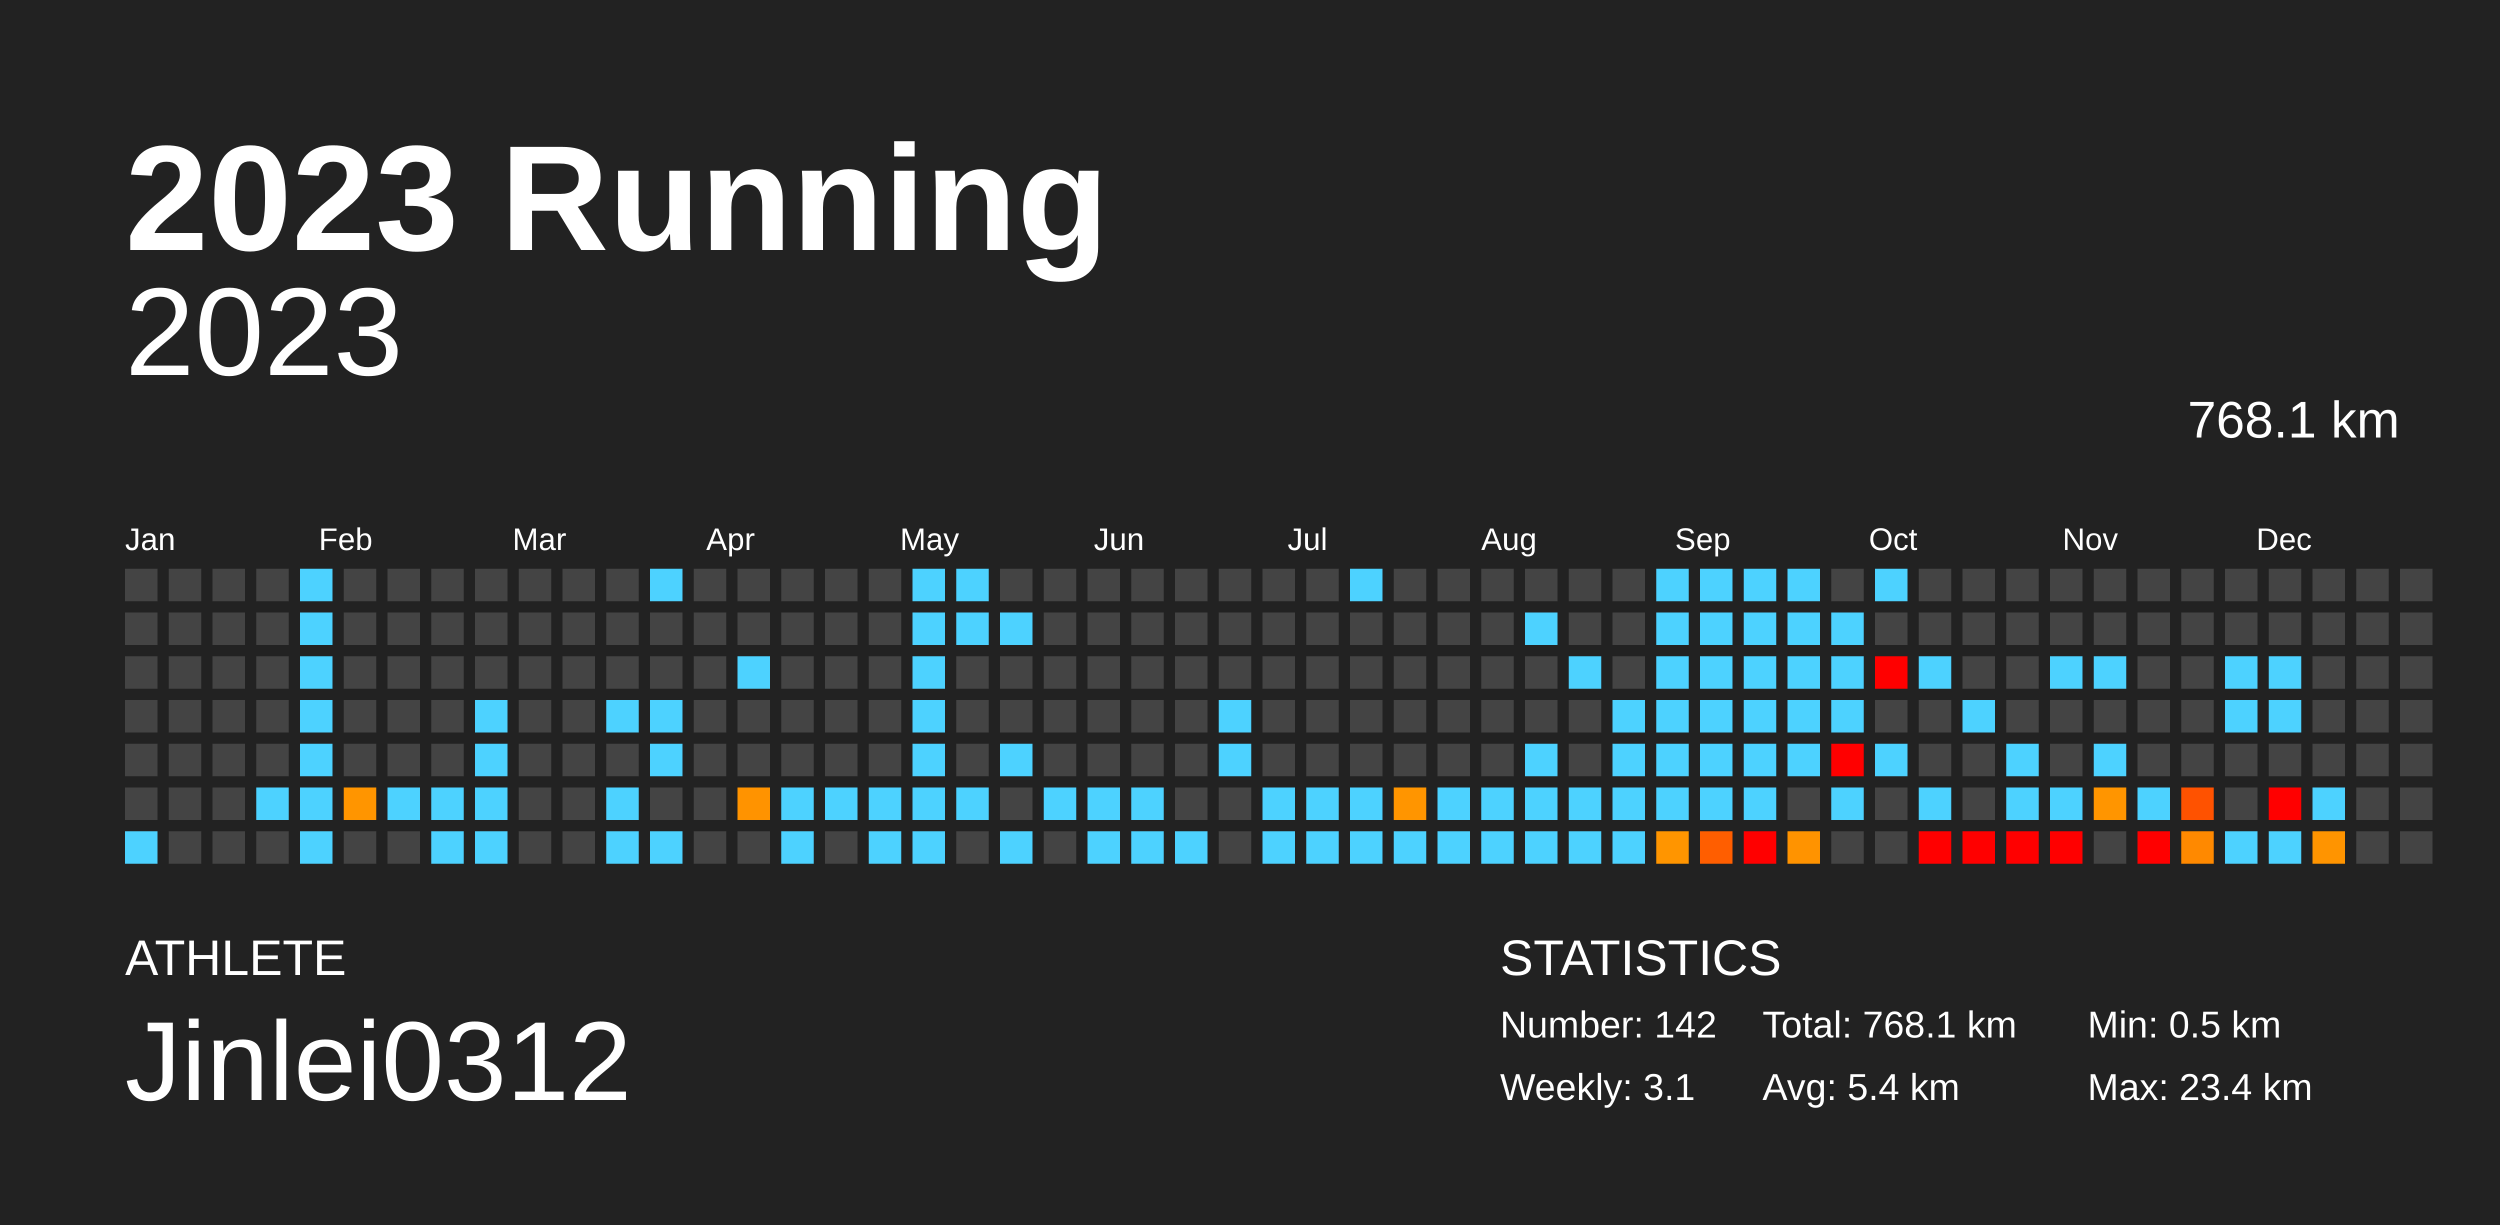
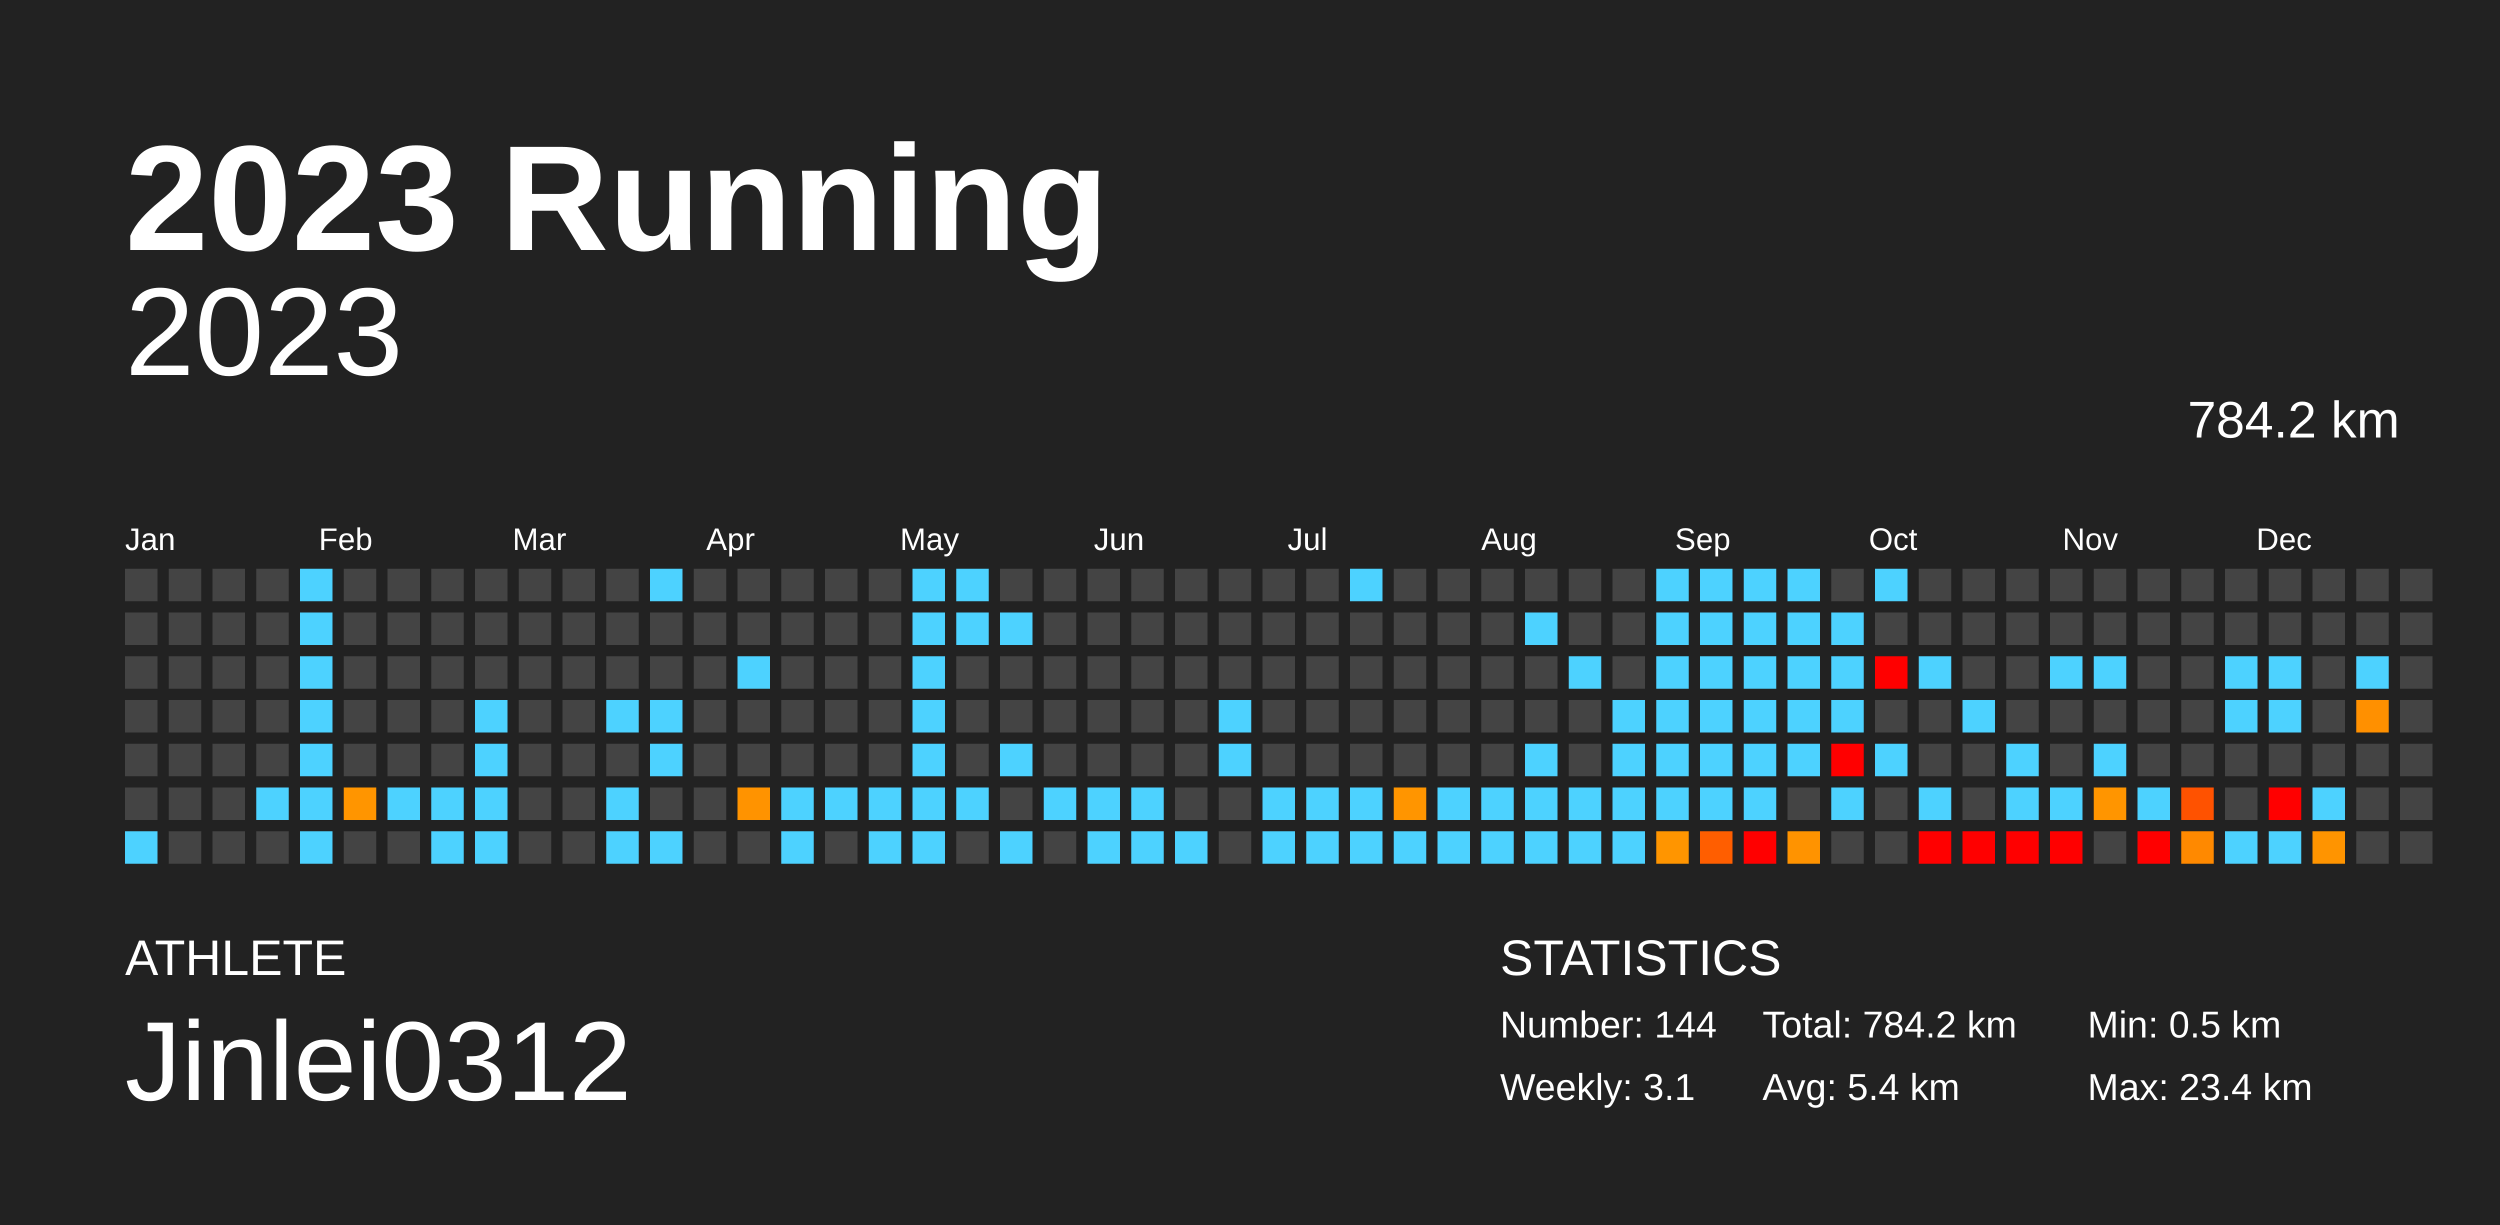
<svg xmlns="http://www.w3.org/2000/svg" baseProfile="full" height="98mm" version="1.1" viewBox="0,0,200,98" width="200mm">
  <defs />
  <rect fill="#222222" height="98" width="200" x="0" y="0" />
  <text fill="#FFFFFF" style="font-size:12px; font-family:Arial; font-weight:bold;" x="10" y="20">2023 Running</text>
  <text fill="#FFFFFF" style="font-size:4px; font-family:Arial" x="10" y="78">ATHLETE</text>
  <text fill="#FFFFFF" style="font-size:9px; font-family:Arial" x="10" y="88">Jinlei0312</text>
  <text fill="#FFFFFF" style="font-size:4px; font-family:Arial" x="120" y="78">STATISTICS</text>
-   <text fill="#FFFFFF" style="font-size:3px; font-family:Arial" x="120" y="83">Number: 142</text>
+   <text fill="#FFFFFF" style="font-size:3px; font-family:Arial" x="120" y="83">Number: 144</text>
  <text fill="#FFFFFF" style="font-size:3px; font-family:Arial" x="120" y="88">Weekly: 3.1</text>
-   <text fill="#FFFFFF" style="font-size:3px; font-family:Arial" x="141" y="83">Total: 768.1 km</text>
+   <text fill="#FFFFFF" style="font-size:3px; font-family:Arial" x="141" y="83">Total: 784.2 km</text>
  <text fill="#FFFFFF" style="font-size:3px; font-family:Arial" x="141" y="88">Avg: 5.4 km</text>
  <text fill="#FFFFFF" style="font-size:3px; font-family:Arial" x="167" y="83">Min: 0.5 km</text>
  <text fill="#FFFFFF" style="font-size:3px; font-family:Arial" x="167" y="88">Max: 23.4 km</text>
  <text alignment-baseline="hanging" fill="#FFFFFF" style="font-size:10.0px; font-family:Arial;" x="10" y="30">2023</text>
-   <text alignment-baseline="hanging" fill="#FFFFFF" style="font-size:4.125px; font-family:Arial;" x="175" y="35">768.1 km</text>
+   <text alignment-baseline="hanging" fill="#FFFFFF" style="font-size:4.125px; font-family:Arial;" x="175" y="35">784.2 km</text>
  <text fill="#FFFFFF" style="font-size:2.5px; font-family:Arial" x="10.0" y="44">Jan</text>
  <text fill="#FFFFFF" style="font-size:2.5px; font-family:Arial" x="25.5" y="44">Feb</text>
  <text fill="#FFFFFF" style="font-size:2.5px; font-family:Arial" x="41.0" y="44">Mar</text>
  <text fill="#FFFFFF" style="font-size:2.5px; font-family:Arial" x="56.5" y="44">Apr</text>
  <text fill="#FFFFFF" style="font-size:2.5px; font-family:Arial" x="72.0" y="44">May</text>
  <text fill="#FFFFFF" style="font-size:2.5px; font-family:Arial" x="87.5" y="44">Jun</text>
  <text fill="#FFFFFF" style="font-size:2.5px; font-family:Arial" x="103.0" y="44">Jul</text>
  <text fill="#FFFFFF" style="font-size:2.5px; font-family:Arial" x="118.5" y="44">Aug</text>
  <text fill="#FFFFFF" style="font-size:2.5px; font-family:Arial" x="134.0" y="44">Sep</text>
  <text fill="#FFFFFF" style="font-size:2.5px; font-family:Arial" x="149.5" y="44">Oct</text>
  <text fill="#FFFFFF" style="font-size:2.5px; font-family:Arial" x="165.0" y="44">Nov</text>
  <text fill="#FFFFFF" style="font-size:2.5px; font-family:Arial" x="180.5" y="44">Dec</text>
  <rect fill="#444444" height="2.6" width="2.6" x="10.0" y="45.5" />
  <rect fill="#444444" height="2.6" width="2.6" x="10.0" y="49.0" />
  <rect fill="#444444" height="2.6" width="2.6" x="10.0" y="52.5" />
  <rect fill="#444444" height="2.6" width="2.6" x="10.0" y="56.0" />
  <rect fill="#444444" height="2.6" width="2.6" x="10.0" y="59.5" />
  <rect fill="#444444" height="2.6" width="2.6" x="10.0" y="63.0" />
  <rect fill="#4dd2ff" height="2.6" width="2.6" x="10.0" y="66.5" />
  <rect fill="#444444" height="2.6" width="2.6" x="13.5" y="45.5" />
  <rect fill="#444444" height="2.6" width="2.6" x="13.5" y="49.0" />
  <rect fill="#444444" height="2.6" width="2.6" x="13.5" y="52.5" />
  <rect fill="#444444" height="2.6" width="2.6" x="13.5" y="56.0" />
  <rect fill="#444444" height="2.6" width="2.6" x="13.5" y="59.5" />
  <rect fill="#444444" height="2.6" width="2.6" x="13.5" y="63.0" />
  <rect fill="#444444" height="2.6" width="2.6" x="13.5" y="66.5" />
  <rect fill="#444444" height="2.6" width="2.6" x="17.0" y="45.5" />
  <rect fill="#444444" height="2.6" width="2.6" x="17.0" y="49.0" />
  <rect fill="#444444" height="2.6" width="2.6" x="17.0" y="52.5" />
  <rect fill="#444444" height="2.6" width="2.6" x="17.0" y="56.0" />
  <rect fill="#444444" height="2.6" width="2.6" x="17.0" y="59.5" />
  <rect fill="#444444" height="2.6" width="2.6" x="17.0" y="63.0" />
  <rect fill="#444444" height="2.6" width="2.6" x="17.0" y="66.5" />
  <rect fill="#444444" height="2.6" width="2.6" x="20.5" y="45.5" />
  <rect fill="#444444" height="2.6" width="2.6" x="20.5" y="49.0" />
  <rect fill="#444444" height="2.6" width="2.6" x="20.5" y="52.5" />
  <rect fill="#444444" height="2.6" width="2.6" x="20.5" y="56.0" />
  <rect fill="#444444" height="2.6" width="2.6" x="20.5" y="59.5" />
  <rect fill="#4dd2ff" height="2.6" width="2.6" x="20.5" y="63.0" />
  <rect fill="#444444" height="2.6" width="2.6" x="20.5" y="66.5" />
  <rect fill="#4dd2ff" height="2.6" width="2.6" x="24.0" y="45.5" />
  <rect fill="#4dd2ff" height="2.6" width="2.6" x="24.0" y="49.0" />
  <rect fill="#4dd2ff" height="2.6" width="2.6" x="24.0" y="52.5" />
  <rect fill="#4dd2ff" height="2.6" width="2.6" x="24.0" y="56.0" />
  <rect fill="#4dd2ff" height="2.6" width="2.6" x="24.0" y="59.5" />
  <rect fill="#4dd2ff" height="2.6" width="2.6" x="24.0" y="63.0" />
  <rect fill="#4dd2ff" height="2.6" width="2.6" x="24.0" y="66.5" />
  <rect fill="#444444" height="2.6" width="2.6" x="27.5" y="45.5" />
  <rect fill="#444444" height="2.6" width="2.6" x="27.5" y="49.0" />
  <rect fill="#444444" height="2.6" width="2.6" x="27.5" y="52.5" />
  <rect fill="#444444" height="2.6" width="2.6" x="27.5" y="56.0" />
  <rect fill="#444444" height="2.6" width="2.6" x="27.5" y="59.5" />
  <rect fill="#ff9500" height="2.6" width="2.6" x="27.5" y="63.0" />
  <rect fill="#444444" height="2.6" width="2.6" x="27.5" y="66.5" />
  <rect fill="#444444" height="2.6" width="2.6" x="31.0" y="45.5" />
  <rect fill="#444444" height="2.6" width="2.6" x="31.0" y="49.0" />
  <rect fill="#444444" height="2.6" width="2.6" x="31.0" y="52.5" />
  <rect fill="#444444" height="2.6" width="2.6" x="31.0" y="56.0" />
  <rect fill="#444444" height="2.6" width="2.6" x="31.0" y="59.5" />
  <rect fill="#4dd2ff" height="2.6" width="2.6" x="31.0" y="63.0" />
  <rect fill="#444444" height="2.6" width="2.6" x="31.0" y="66.5" />
  <rect fill="#444444" height="2.6" width="2.6" x="34.5" y="45.5" />
  <rect fill="#444444" height="2.6" width="2.6" x="34.5" y="49.0" />
  <rect fill="#444444" height="2.6" width="2.6" x="34.5" y="52.5" />
  <rect fill="#444444" height="2.6" width="2.6" x="34.5" y="56.0" />
  <rect fill="#444444" height="2.6" width="2.6" x="34.5" y="59.5" />
  <rect fill="#4dd2ff" height="2.6" width="2.6" x="34.5" y="63.0" />
  <rect fill="#4dd2ff" height="2.6" width="2.6" x="34.5" y="66.5" />
  <rect fill="#444444" height="2.6" width="2.6" x="38.0" y="45.5" />
  <rect fill="#444444" height="2.6" width="2.6" x="38.0" y="49.0" />
  <rect fill="#444444" height="2.6" width="2.6" x="38.0" y="52.5" />
  <rect fill="#4dd2ff" height="2.6" width="2.6" x="38.0" y="56.0" />
  <rect fill="#4dd2ff" height="2.6" width="2.6" x="38.0" y="59.5" />
  <rect fill="#4dd2ff" height="2.6" width="2.6" x="38.0" y="63.0" />
  <rect fill="#4dd2ff" height="2.6" width="2.6" x="38.0" y="66.5" />
  <rect fill="#444444" height="2.6" width="2.6" x="41.5" y="45.5" />
  <rect fill="#444444" height="2.6" width="2.6" x="41.5" y="49.0" />
  <rect fill="#444444" height="2.6" width="2.6" x="41.5" y="52.5" />
  <rect fill="#444444" height="2.6" width="2.6" x="41.5" y="56.0" />
  <rect fill="#444444" height="2.6" width="2.6" x="41.5" y="59.5" />
  <rect fill="#444444" height="2.6" width="2.6" x="41.5" y="63.0" />
  <rect fill="#444444" height="2.6" width="2.6" x="41.5" y="66.5" />
  <rect fill="#444444" height="2.6" width="2.6" x="45.0" y="45.5" />
  <rect fill="#444444" height="2.6" width="2.6" x="45.0" y="49.0" />
  <rect fill="#444444" height="2.6" width="2.6" x="45.0" y="52.5" />
  <rect fill="#444444" height="2.6" width="2.6" x="45.0" y="56.0" />
  <rect fill="#444444" height="2.6" width="2.6" x="45.0" y="59.5" />
  <rect fill="#444444" height="2.6" width="2.6" x="45.0" y="63.0" />
  <rect fill="#444444" height="2.6" width="2.6" x="45.0" y="66.5" />
  <rect fill="#444444" height="2.6" width="2.6" x="48.5" y="45.5" />
  <rect fill="#444444" height="2.6" width="2.6" x="48.5" y="49.0" />
  <rect fill="#444444" height="2.6" width="2.6" x="48.5" y="52.5" />
  <rect fill="#4dd2ff" height="2.6" width="2.6" x="48.5" y="56.0" />
  <rect fill="#444444" height="2.6" width="2.6" x="48.5" y="59.5" />
  <rect fill="#4dd2ff" height="2.6" width="2.6" x="48.5" y="63.0" />
  <rect fill="#4dd2ff" height="2.6" width="2.6" x="48.5" y="66.5" />
  <rect fill="#4dd2ff" height="2.6" width="2.6" x="52.0" y="45.5" />
  <rect fill="#444444" height="2.6" width="2.6" x="52.0" y="49.0" />
  <rect fill="#444444" height="2.6" width="2.6" x="52.0" y="52.5" />
  <rect fill="#4dd2ff" height="2.6" width="2.6" x="52.0" y="56.0" />
  <rect fill="#4dd2ff" height="2.6" width="2.6" x="52.0" y="59.5" />
  <rect fill="#444444" height="2.6" width="2.6" x="52.0" y="63.0" />
  <rect fill="#4dd2ff" height="2.6" width="2.6" x="52.0" y="66.5" />
  <rect fill="#444444" height="2.6" width="2.6" x="55.5" y="45.5" />
  <rect fill="#444444" height="2.6" width="2.6" x="55.5" y="49.0" />
  <rect fill="#444444" height="2.6" width="2.6" x="55.5" y="52.5" />
  <rect fill="#444444" height="2.6" width="2.6" x="55.5" y="56.0" />
  <rect fill="#444444" height="2.6" width="2.6" x="55.5" y="59.5" />
  <rect fill="#444444" height="2.6" width="2.6" x="55.5" y="63.0" />
  <rect fill="#444444" height="2.6" width="2.6" x="55.5" y="66.5" />
  <rect fill="#444444" height="2.6" width="2.6" x="59.0" y="45.5" />
  <rect fill="#444444" height="2.6" width="2.6" x="59.0" y="49.0" />
  <rect fill="#4dd2ff" height="2.6" width="2.6" x="59.0" y="52.5" />
  <rect fill="#444444" height="2.6" width="2.6" x="59.0" y="56.0" />
  <rect fill="#444444" height="2.6" width="2.6" x="59.0" y="59.5" />
  <rect fill="#ff9300" height="2.6" width="2.6" x="59.0" y="63.0" />
  <rect fill="#444444" height="2.6" width="2.6" x="59.0" y="66.5" />
  <rect fill="#444444" height="2.6" width="2.6" x="62.5" y="45.5" />
  <rect fill="#444444" height="2.6" width="2.6" x="62.5" y="49.0" />
  <rect fill="#444444" height="2.6" width="2.6" x="62.5" y="52.5" />
  <rect fill="#444444" height="2.6" width="2.6" x="62.5" y="56.0" />
  <rect fill="#444444" height="2.6" width="2.6" x="62.5" y="59.5" />
  <rect fill="#4dd2ff" height="2.6" width="2.6" x="62.5" y="63.0" />
  <rect fill="#4dd2ff" height="2.6" width="2.6" x="62.5" y="66.5" />
  <rect fill="#444444" height="2.6" width="2.6" x="66.0" y="45.5" />
  <rect fill="#444444" height="2.6" width="2.6" x="66.0" y="49.0" />
  <rect fill="#444444" height="2.6" width="2.6" x="66.0" y="52.5" />
  <rect fill="#444444" height="2.6" width="2.6" x="66.0" y="56.0" />
  <rect fill="#444444" height="2.6" width="2.6" x="66.0" y="59.5" />
  <rect fill="#4dd2ff" height="2.6" width="2.6" x="66.0" y="63.0" />
  <rect fill="#444444" height="2.6" width="2.6" x="66.0" y="66.5" />
  <rect fill="#444444" height="2.6" width="2.6" x="69.5" y="45.5" />
  <rect fill="#444444" height="2.6" width="2.6" x="69.5" y="49.0" />
  <rect fill="#444444" height="2.6" width="2.6" x="69.5" y="52.5" />
  <rect fill="#444444" height="2.6" width="2.6" x="69.5" y="56.0" />
  <rect fill="#444444" height="2.6" width="2.6" x="69.5" y="59.5" />
  <rect fill="#4dd2ff" height="2.6" width="2.6" x="69.5" y="63.0" />
  <rect fill="#4dd2ff" height="2.6" width="2.6" x="69.5" y="66.5" />
  <rect fill="#4dd2ff" height="2.6" width="2.6" x="73.0" y="45.5" />
  <rect fill="#4dd2ff" height="2.6" width="2.6" x="73.0" y="49.0" />
  <rect fill="#4dd2ff" height="2.6" width="2.6" x="73.0" y="52.5" />
  <rect fill="#4dd2ff" height="2.6" width="2.6" x="73.0" y="56.0" />
  <rect fill="#4dd2ff" height="2.6" width="2.6" x="73.0" y="59.5" />
  <rect fill="#4dd2ff" height="2.6" width="2.6" x="73.0" y="63.0" />
  <rect fill="#4dd2ff" height="2.6" width="2.6" x="73.0" y="66.5" />
  <rect fill="#4dd2ff" height="2.6" width="2.6" x="76.5" y="45.5" />
  <rect fill="#4dd2ff" height="2.6" width="2.6" x="76.5" y="49.0" />
  <rect fill="#444444" height="2.6" width="2.6" x="76.5" y="52.5" />
  <rect fill="#444444" height="2.6" width="2.6" x="76.5" y="56.0" />
  <rect fill="#444444" height="2.6" width="2.6" x="76.5" y="59.5" />
  <rect fill="#4dd2ff" height="2.6" width="2.6" x="76.5" y="63.0" />
  <rect fill="#444444" height="2.6" width="2.6" x="76.5" y="66.5" />
  <rect fill="#444444" height="2.6" width="2.6" x="80.0" y="45.5" />
  <rect fill="#4dd2ff" height="2.6" width="2.6" x="80.0" y="49.0" />
  <rect fill="#444444" height="2.6" width="2.6" x="80.0" y="52.5" />
  <rect fill="#444444" height="2.6" width="2.6" x="80.0" y="56.0" />
  <rect fill="#4dd2ff" height="2.6" width="2.6" x="80.0" y="59.5" />
  <rect fill="#444444" height="2.6" width="2.6" x="80.0" y="63.0" />
  <rect fill="#4dd2ff" height="2.6" width="2.6" x="80.0" y="66.5" />
  <rect fill="#444444" height="2.6" width="2.6" x="83.5" y="45.5" />
  <rect fill="#444444" height="2.6" width="2.6" x="83.5" y="49.0" />
  <rect fill="#444444" height="2.6" width="2.6" x="83.5" y="52.5" />
  <rect fill="#444444" height="2.6" width="2.6" x="83.5" y="56.0" />
  <rect fill="#444444" height="2.6" width="2.6" x="83.5" y="59.5" />
  <rect fill="#4dd2ff" height="2.6" width="2.6" x="83.5" y="63.0" />
  <rect fill="#444444" height="2.6" width="2.6" x="83.5" y="66.5" />
  <rect fill="#444444" height="2.6" width="2.6" x="87.0" y="45.5" />
  <rect fill="#444444" height="2.6" width="2.6" x="87.0" y="49.0" />
  <rect fill="#444444" height="2.6" width="2.6" x="87.0" y="52.5" />
  <rect fill="#444444" height="2.6" width="2.6" x="87.0" y="56.0" />
  <rect fill="#444444" height="2.6" width="2.6" x="87.0" y="59.5" />
  <rect fill="#4dd2ff" height="2.6" width="2.6" x="87.0" y="63.0" />
  <rect fill="#4dd2ff" height="2.6" width="2.6" x="87.0" y="66.5" />
  <rect fill="#444444" height="2.6" width="2.6" x="90.5" y="45.5" />
  <rect fill="#444444" height="2.6" width="2.6" x="90.5" y="49.0" />
  <rect fill="#444444" height="2.6" width="2.6" x="90.5" y="52.5" />
  <rect fill="#444444" height="2.6" width="2.6" x="90.5" y="56.0" />
  <rect fill="#444444" height="2.6" width="2.6" x="90.5" y="59.5" />
  <rect fill="#4dd2ff" height="2.6" width="2.6" x="90.5" y="63.0" />
  <rect fill="#4dd2ff" height="2.6" width="2.6" x="90.5" y="66.5" />
  <rect fill="#444444" height="2.6" width="2.6" x="94.0" y="45.5" />
  <rect fill="#444444" height="2.6" width="2.6" x="94.0" y="49.0" />
  <rect fill="#444444" height="2.6" width="2.6" x="94.0" y="52.5" />
  <rect fill="#444444" height="2.6" width="2.6" x="94.0" y="56.0" />
  <rect fill="#444444" height="2.6" width="2.6" x="94.0" y="59.5" />
  <rect fill="#444444" height="2.6" width="2.6" x="94.0" y="63.0" />
  <rect fill="#4dd2ff" height="2.6" width="2.6" x="94.0" y="66.5" />
  <rect fill="#444444" height="2.6" width="2.6" x="97.5" y="45.5" />
  <rect fill="#444444" height="2.6" width="2.6" x="97.5" y="49.0" />
  <rect fill="#444444" height="2.6" width="2.6" x="97.5" y="52.5" />
  <rect fill="#4dd2ff" height="2.6" width="2.6" x="97.5" y="56.0" />
  <rect fill="#4dd2ff" height="2.6" width="2.6" x="97.5" y="59.5" />
  <rect fill="#444444" height="2.6" width="2.6" x="97.5" y="63.0" />
  <rect fill="#444444" height="2.6" width="2.6" x="97.5" y="66.5" />
  <rect fill="#444444" height="2.6" width="2.6" x="101.0" y="45.5" />
  <rect fill="#444444" height="2.6" width="2.6" x="101.0" y="49.0" />
  <rect fill="#444444" height="2.6" width="2.6" x="101.0" y="52.5" />
  <rect fill="#444444" height="2.6" width="2.6" x="101.0" y="56.0" />
  <rect fill="#444444" height="2.6" width="2.6" x="101.0" y="59.5" />
  <rect fill="#4dd2ff" height="2.6" width="2.6" x="101.0" y="63.0" />
  <rect fill="#4dd2ff" height="2.6" width="2.6" x="101.0" y="66.5" />
  <rect fill="#444444" height="2.6" width="2.6" x="104.5" y="45.5" />
  <rect fill="#444444" height="2.6" width="2.6" x="104.5" y="49.0" />
  <rect fill="#444444" height="2.6" width="2.6" x="104.5" y="52.5" />
  <rect fill="#444444" height="2.6" width="2.6" x="104.5" y="56.0" />
  <rect fill="#444444" height="2.6" width="2.6" x="104.5" y="59.5" />
  <rect fill="#4dd2ff" height="2.6" width="2.6" x="104.5" y="63.0" />
  <rect fill="#4dd2ff" height="2.6" width="2.6" x="104.5" y="66.5" />
  <rect fill="#4dd2ff" height="2.6" width="2.6" x="108.0" y="45.5" />
  <rect fill="#444444" height="2.6" width="2.6" x="108.0" y="49.0" />
  <rect fill="#444444" height="2.6" width="2.6" x="108.0" y="52.5" />
  <rect fill="#444444" height="2.6" width="2.6" x="108.0" y="56.0" />
  <rect fill="#444444" height="2.6" width="2.6" x="108.0" y="59.5" />
  <rect fill="#4dd2ff" height="2.6" width="2.6" x="108.0" y="63.0" />
  <rect fill="#4dd2ff" height="2.6" width="2.6" x="108.0" y="66.5" />
  <rect fill="#444444" height="2.6" width="2.6" x="111.5" y="45.5" />
  <rect fill="#444444" height="2.6" width="2.6" x="111.5" y="49.0" />
  <rect fill="#444444" height="2.6" width="2.6" x="111.5" y="52.5" />
  <rect fill="#444444" height="2.6" width="2.6" x="111.5" y="56.0" />
  <rect fill="#444444" height="2.6" width="2.6" x="111.5" y="59.5" />
  <rect fill="#ff9500" height="2.6" width="2.6" x="111.5" y="63.0" />
  <rect fill="#4dd2ff" height="2.6" width="2.6" x="111.5" y="66.5" />
  <rect fill="#444444" height="2.6" width="2.6" x="115.0" y="45.5" />
  <rect fill="#444444" height="2.6" width="2.6" x="115.0" y="49.0" />
  <rect fill="#444444" height="2.6" width="2.6" x="115.0" y="52.5" />
  <rect fill="#444444" height="2.6" width="2.6" x="115.0" y="56.0" />
  <rect fill="#444444" height="2.6" width="2.6" x="115.0" y="59.5" />
  <rect fill="#4dd2ff" height="2.6" width="2.6" x="115.0" y="63.0" />
  <rect fill="#4dd2ff" height="2.6" width="2.6" x="115.0" y="66.5" />
  <rect fill="#444444" height="2.6" width="2.6" x="118.5" y="45.5" />
  <rect fill="#444444" height="2.6" width="2.6" x="118.5" y="49.0" />
  <rect fill="#444444" height="2.6" width="2.6" x="118.5" y="52.5" />
  <rect fill="#444444" height="2.6" width="2.6" x="118.5" y="56.0" />
  <rect fill="#444444" height="2.6" width="2.6" x="118.5" y="59.5" />
  <rect fill="#4dd2ff" height="2.6" width="2.6" x="118.5" y="63.0" />
  <rect fill="#4dd2ff" height="2.6" width="2.6" x="118.5" y="66.5" />
  <rect fill="#444444" height="2.6" width="2.6" x="122.0" y="45.5" />
  <rect fill="#4dd2ff" height="2.6" width="2.6" x="122.0" y="49.0" />
  <rect fill="#444444" height="2.6" width="2.6" x="122.0" y="52.5" />
  <rect fill="#444444" height="2.6" width="2.6" x="122.0" y="56.0" />
  <rect fill="#4dd2ff" height="2.6" width="2.6" x="122.0" y="59.5" />
  <rect fill="#4dd2ff" height="2.6" width="2.6" x="122.0" y="63.0" />
  <rect fill="#4dd2ff" height="2.6" width="2.6" x="122.0" y="66.5" />
  <rect fill="#444444" height="2.6" width="2.6" x="125.5" y="45.5" />
  <rect fill="#444444" height="2.6" width="2.6" x="125.5" y="49.0" />
  <rect fill="#4dd2ff" height="2.6" width="2.6" x="125.5" y="52.5" />
  <rect fill="#444444" height="2.6" width="2.6" x="125.5" y="56.0" />
  <rect fill="#444444" height="2.6" width="2.6" x="125.5" y="59.5" />
  <rect fill="#4dd2ff" height="2.6" width="2.6" x="125.5" y="63.0" />
  <rect fill="#4dd2ff" height="2.6" width="2.6" x="125.5" y="66.5" />
  <rect fill="#444444" height="2.6" width="2.6" x="129.0" y="45.5" />
  <rect fill="#444444" height="2.6" width="2.6" x="129.0" y="49.0" />
  <rect fill="#444444" height="2.6" width="2.6" x="129.0" y="52.5" />
  <rect fill="#4dd2ff" height="2.6" width="2.6" x="129.0" y="56.0" />
  <rect fill="#4dd2ff" height="2.6" width="2.6" x="129.0" y="59.5" />
  <rect fill="#4dd2ff" height="2.6" width="2.6" x="129.0" y="63.0" />
  <rect fill="#4dd2ff" height="2.6" width="2.6" x="129.0" y="66.5" />
  <rect fill="#4dd2ff" height="2.6" width="2.6" x="132.5" y="45.5" />
  <rect fill="#4dd2ff" height="2.6" width="2.6" x="132.5" y="49.0" />
  <rect fill="#4dd2ff" height="2.6" width="2.6" x="132.5" y="52.5" />
  <rect fill="#4dd2ff" height="2.6" width="2.6" x="132.5" y="56.0" />
  <rect fill="#4dd2ff" height="2.6" width="2.6" x="132.5" y="59.5" />
  <rect fill="#4dd2ff" height="2.6" width="2.6" x="132.5" y="63.0" />
  <rect fill="#ff9500" height="2.6" width="2.6" x="132.5" y="66.5" />
  <rect fill="#4dd2ff" height="2.6" width="2.6" x="136.0" y="45.5" />
  <rect fill="#4dd2ff" height="2.6" width="2.6" x="136.0" y="49.0" />
  <rect fill="#4dd2ff" height="2.6" width="2.6" x="136.0" y="52.5" />
  <rect fill="#4dd2ff" height="2.6" width="2.6" x="136.0" y="56.0" />
  <rect fill="#4dd2ff" height="2.6" width="2.6" x="136.0" y="59.5" />
  <rect fill="#4dd2ff" height="2.6" width="2.6" x="136.0" y="63.0" />
  <rect fill="#ff5e00" height="2.6" width="2.6" x="136.0" y="66.5" />
  <rect fill="#4dd2ff" height="2.6" width="2.6" x="139.5" y="45.5" />
  <rect fill="#4dd2ff" height="2.6" width="2.6" x="139.5" y="49.0" />
  <rect fill="#4dd2ff" height="2.6" width="2.6" x="139.5" y="52.5" />
  <rect fill="#4dd2ff" height="2.6" width="2.6" x="139.5" y="56.0" />
  <rect fill="#4dd2ff" height="2.6" width="2.6" x="139.5" y="59.5" />
  <rect fill="#4dd2ff" height="2.6" width="2.6" x="139.5" y="63.0" />
  <rect fill="red" height="2.6" width="2.6" x="139.5" y="66.5" />
  <rect fill="#4dd2ff" height="2.6" width="2.6" x="143.0" y="45.5" />
  <rect fill="#4dd2ff" height="2.6" width="2.6" x="143.0" y="49.0" />
  <rect fill="#4dd2ff" height="2.6" width="2.6" x="143.0" y="52.5" />
  <rect fill="#4dd2ff" height="2.6" width="2.6" x="143.0" y="56.0" />
  <rect fill="#4dd2ff" height="2.6" width="2.6" x="143.0" y="59.5" />
  <rect fill="#444444" height="2.6" width="2.6" x="143.0" y="63.0" />
  <rect fill="#ff9300" height="2.6" width="2.6" x="143.0" y="66.5" />
  <rect fill="#444444" height="2.6" width="2.6" x="146.5" y="45.5" />
  <rect fill="#4dd2ff" height="2.6" width="2.6" x="146.5" y="49.0" />
  <rect fill="#4dd2ff" height="2.6" width="2.6" x="146.5" y="52.5" />
  <rect fill="#4dd2ff" height="2.6" width="2.6" x="146.5" y="56.0" />
  <rect fill="red" height="2.6" width="2.6" x="146.5" y="59.5" />
  <rect fill="#4dd2ff" height="2.6" width="2.6" x="146.5" y="63.0" />
  <rect fill="#444444" height="2.6" width="2.6" x="146.5" y="66.5" />
  <rect fill="#4dd2ff" height="2.6" width="2.6" x="150.0" y="45.5" />
  <rect fill="#444444" height="2.6" width="2.6" x="150.0" y="49.0" />
  <rect fill="red" height="2.6" width="2.6" x="150.0" y="52.5" />
  <rect fill="#444444" height="2.6" width="2.6" x="150.0" y="56.0" />
  <rect fill="#4dd2ff" height="2.6" width="2.6" x="150.0" y="59.5" />
  <rect fill="#444444" height="2.6" width="2.6" x="150.0" y="63.0" />
  <rect fill="#444444" height="2.6" width="2.6" x="150.0" y="66.5" />
  <rect fill="#444444" height="2.6" width="2.6" x="153.5" y="45.5" />
  <rect fill="#444444" height="2.6" width="2.6" x="153.5" y="49.0" />
  <rect fill="#4dd2ff" height="2.6" width="2.6" x="153.5" y="52.5" />
  <rect fill="#444444" height="2.6" width="2.6" x="153.5" y="56.0" />
  <rect fill="#444444" height="2.6" width="2.6" x="153.5" y="59.5" />
  <rect fill="#4dd2ff" height="2.6" width="2.6" x="153.5" y="63.0" />
  <rect fill="red" height="2.6" width="2.6" x="153.5" y="66.5" />
  <rect fill="#444444" height="2.6" width="2.6" x="157.0" y="45.5" />
  <rect fill="#444444" height="2.6" width="2.6" x="157.0" y="49.0" />
  <rect fill="#444444" height="2.6" width="2.6" x="157.0" y="52.5" />
  <rect fill="#4dd2ff" height="2.6" width="2.6" x="157.0" y="56.0" />
  <rect fill="#444444" height="2.6" width="2.6" x="157.0" y="59.5" />
  <rect fill="#444444" height="2.6" width="2.6" x="157.0" y="63.0" />
  <rect fill="red" height="2.6" width="2.6" x="157.0" y="66.5" />
  <rect fill="#444444" height="2.6" width="2.6" x="160.5" y="45.5" />
  <rect fill="#444444" height="2.6" width="2.6" x="160.5" y="49.0" />
  <rect fill="#444444" height="2.6" width="2.6" x="160.5" y="52.5" />
  <rect fill="#444444" height="2.6" width="2.6" x="160.5" y="56.0" />
  <rect fill="#4dd2ff" height="2.6" width="2.6" x="160.5" y="59.5" />
  <rect fill="#4dd2ff" height="2.6" width="2.6" x="160.5" y="63.0" />
  <rect fill="red" height="2.6" width="2.6" x="160.5" y="66.5" />
  <rect fill="#444444" height="2.6" width="2.6" x="164.0" y="45.5" />
  <rect fill="#444444" height="2.6" width="2.6" x="164.0" y="49.0" />
  <rect fill="#4dd2ff" height="2.6" width="2.6" x="164.0" y="52.5" />
  <rect fill="#444444" height="2.6" width="2.6" x="164.0" y="56.0" />
  <rect fill="#444444" height="2.6" width="2.6" x="164.0" y="59.5" />
  <rect fill="#4dd2ff" height="2.6" width="2.6" x="164.0" y="63.0" />
  <rect fill="red" height="2.6" width="2.6" x="164.0" y="66.5" />
  <rect fill="#444444" height="2.6" width="2.6" x="167.5" y="45.5" />
  <rect fill="#444444" height="2.6" width="2.6" x="167.5" y="49.0" />
  <rect fill="#4dd2ff" height="2.6" width="2.6" x="167.5" y="52.5" />
  <rect fill="#444444" height="2.6" width="2.6" x="167.5" y="56.0" />
  <rect fill="#4dd2ff" height="2.6" width="2.6" x="167.5" y="59.5" />
  <rect fill="#ff9500" height="2.6" width="2.6" x="167.5" y="63.0" />
  <rect fill="#444444" height="2.6" width="2.6" x="167.5" y="66.5" />
  <rect fill="#444444" height="2.6" width="2.6" x="171.0" y="45.5" />
  <rect fill="#444444" height="2.6" width="2.6" x="171.0" y="49.0" />
  <rect fill="#444444" height="2.6" width="2.6" x="171.0" y="52.5" />
  <rect fill="#444444" height="2.6" width="2.6" x="171.0" y="56.0" />
  <rect fill="#444444" height="2.6" width="2.6" x="171.0" y="59.5" />
  <rect fill="#4dd2ff" height="2.6" width="2.6" x="171.0" y="63.0" />
  <rect fill="red" height="2.6" width="2.6" x="171.0" y="66.5" />
  <rect fill="#444444" height="2.6" width="2.6" x="174.5" y="45.5" />
  <rect fill="#444444" height="2.6" width="2.6" x="174.5" y="49.0" />
  <rect fill="#444444" height="2.6" width="2.6" x="174.5" y="52.5" />
  <rect fill="#444444" height="2.6" width="2.6" x="174.5" y="56.0" />
  <rect fill="#444444" height="2.6" width="2.6" x="174.5" y="59.5" />
  <rect fill="#ff5200" height="2.6" width="2.6" x="174.5" y="63.0" />
  <rect fill="#ff8900" height="2.6" width="2.6" x="174.5" y="66.5" />
  <rect fill="#444444" height="2.6" width="2.6" x="178.0" y="45.5" />
  <rect fill="#444444" height="2.6" width="2.6" x="178.0" y="49.0" />
  <rect fill="#4dd2ff" height="2.6" width="2.6" x="178.0" y="52.5" />
  <rect fill="#4dd2ff" height="2.6" width="2.6" x="178.0" y="56.0" />
  <rect fill="#444444" height="2.6" width="2.6" x="178.0" y="59.5" />
  <rect fill="#444444" height="2.6" width="2.6" x="178.0" y="63.0" />
  <rect fill="#4dd2ff" height="2.6" width="2.6" x="178.0" y="66.5" />
  <rect fill="#444444" height="2.6" width="2.6" x="181.5" y="45.5" />
  <rect fill="#444444" height="2.6" width="2.6" x="181.5" y="49.0" />
  <rect fill="#4dd2ff" height="2.6" width="2.6" x="181.5" y="52.5" />
  <rect fill="#4dd2ff" height="2.6" width="2.6" x="181.5" y="56.0" />
  <rect fill="#444444" height="2.6" width="2.6" x="181.5" y="59.5" />
  <rect fill="red" height="2.6" width="2.6" x="181.5" y="63.0" />
  <rect fill="#4dd2ff" height="2.6" width="2.6" x="181.5" y="66.5" />
  <rect fill="#444444" height="2.6" width="2.6" x="185.0" y="45.5" />
  <rect fill="#444444" height="2.6" width="2.6" x="185.0" y="49.0" />
  <rect fill="#444444" height="2.6" width="2.6" x="185.0" y="52.5" />
  <rect fill="#444444" height="2.6" width="2.6" x="185.0" y="56.0" />
  <rect fill="#444444" height="2.6" width="2.6" x="185.0" y="59.5" />
  <rect fill="#4dd2ff" height="2.6" width="2.6" x="185.0" y="63.0" />
  <rect fill="#ff9400" height="2.6" width="2.6" x="185.0" y="66.5" />
  <rect fill="#444444" height="2.6" width="2.6" x="188.5" y="45.5" />
  <rect fill="#444444" height="2.6" width="2.6" x="188.5" y="49.0" />
-   <rect fill="#444444" height="2.6" width="2.6" x="188.5" y="52.5" />
-   <rect fill="#444444" height="2.6" width="2.6" x="188.5" y="56.0" />
+   <rect fill="#4dd2ff" height="2.6" width="2.6" x="188.5" y="52.5" />
+   <rect fill="#ff9000" height="2.6" width="2.6" x="188.5" y="56.0" />
  <rect fill="#444444" height="2.6" width="2.6" x="188.5" y="59.5" />
  <rect fill="#444444" height="2.6" width="2.6" x="188.5" y="63.0" />
  <rect fill="#444444" height="2.6" width="2.6" x="188.5" y="66.5" />
  <rect fill="#444444" height="2.6" width="2.6" x="192.0" y="45.5" />
  <rect fill="#444444" height="2.6" width="2.6" x="192.0" y="49.0" />
  <rect fill="#444444" height="2.6" width="2.6" x="192.0" y="52.5" />
  <rect fill="#444444" height="2.6" width="2.6" x="192.0" y="56.0" />
  <rect fill="#444444" height="2.6" width="2.6" x="192.0" y="59.5" />
  <rect fill="#444444" height="2.6" width="2.6" x="192.0" y="63.0" />
  <rect fill="#444444" height="2.6" width="2.6" x="192.0" y="66.5" />
</svg>
